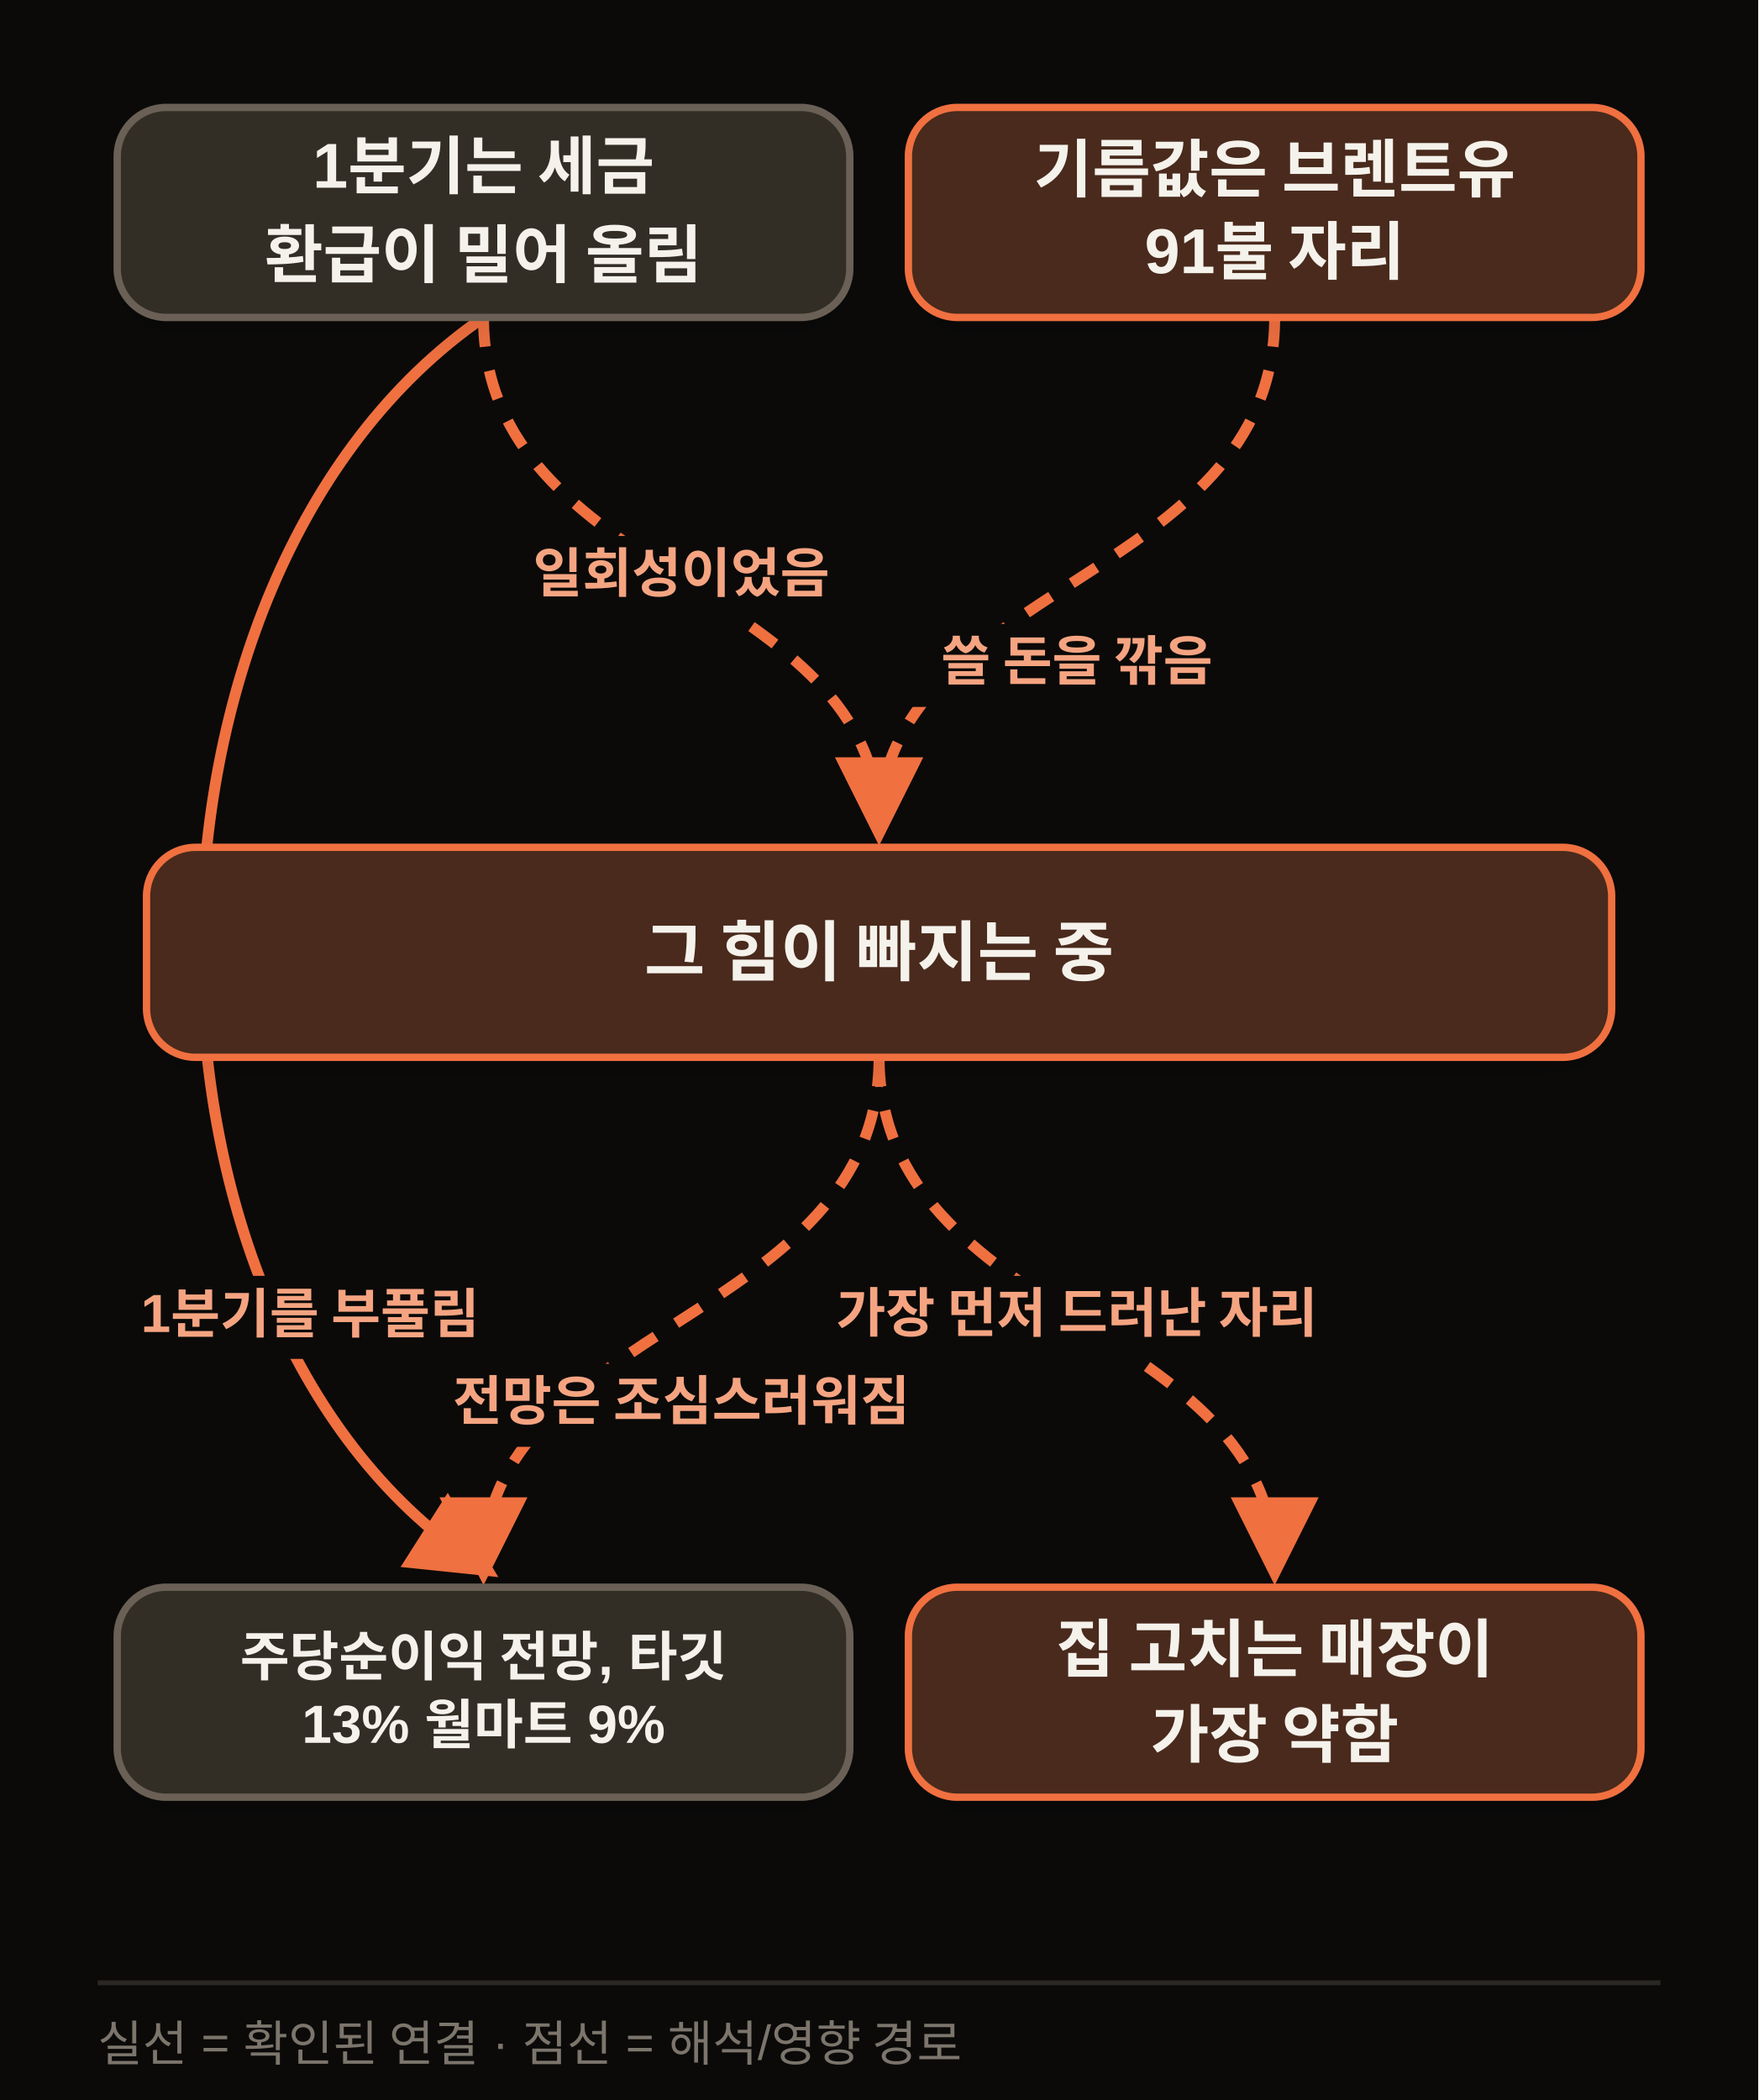
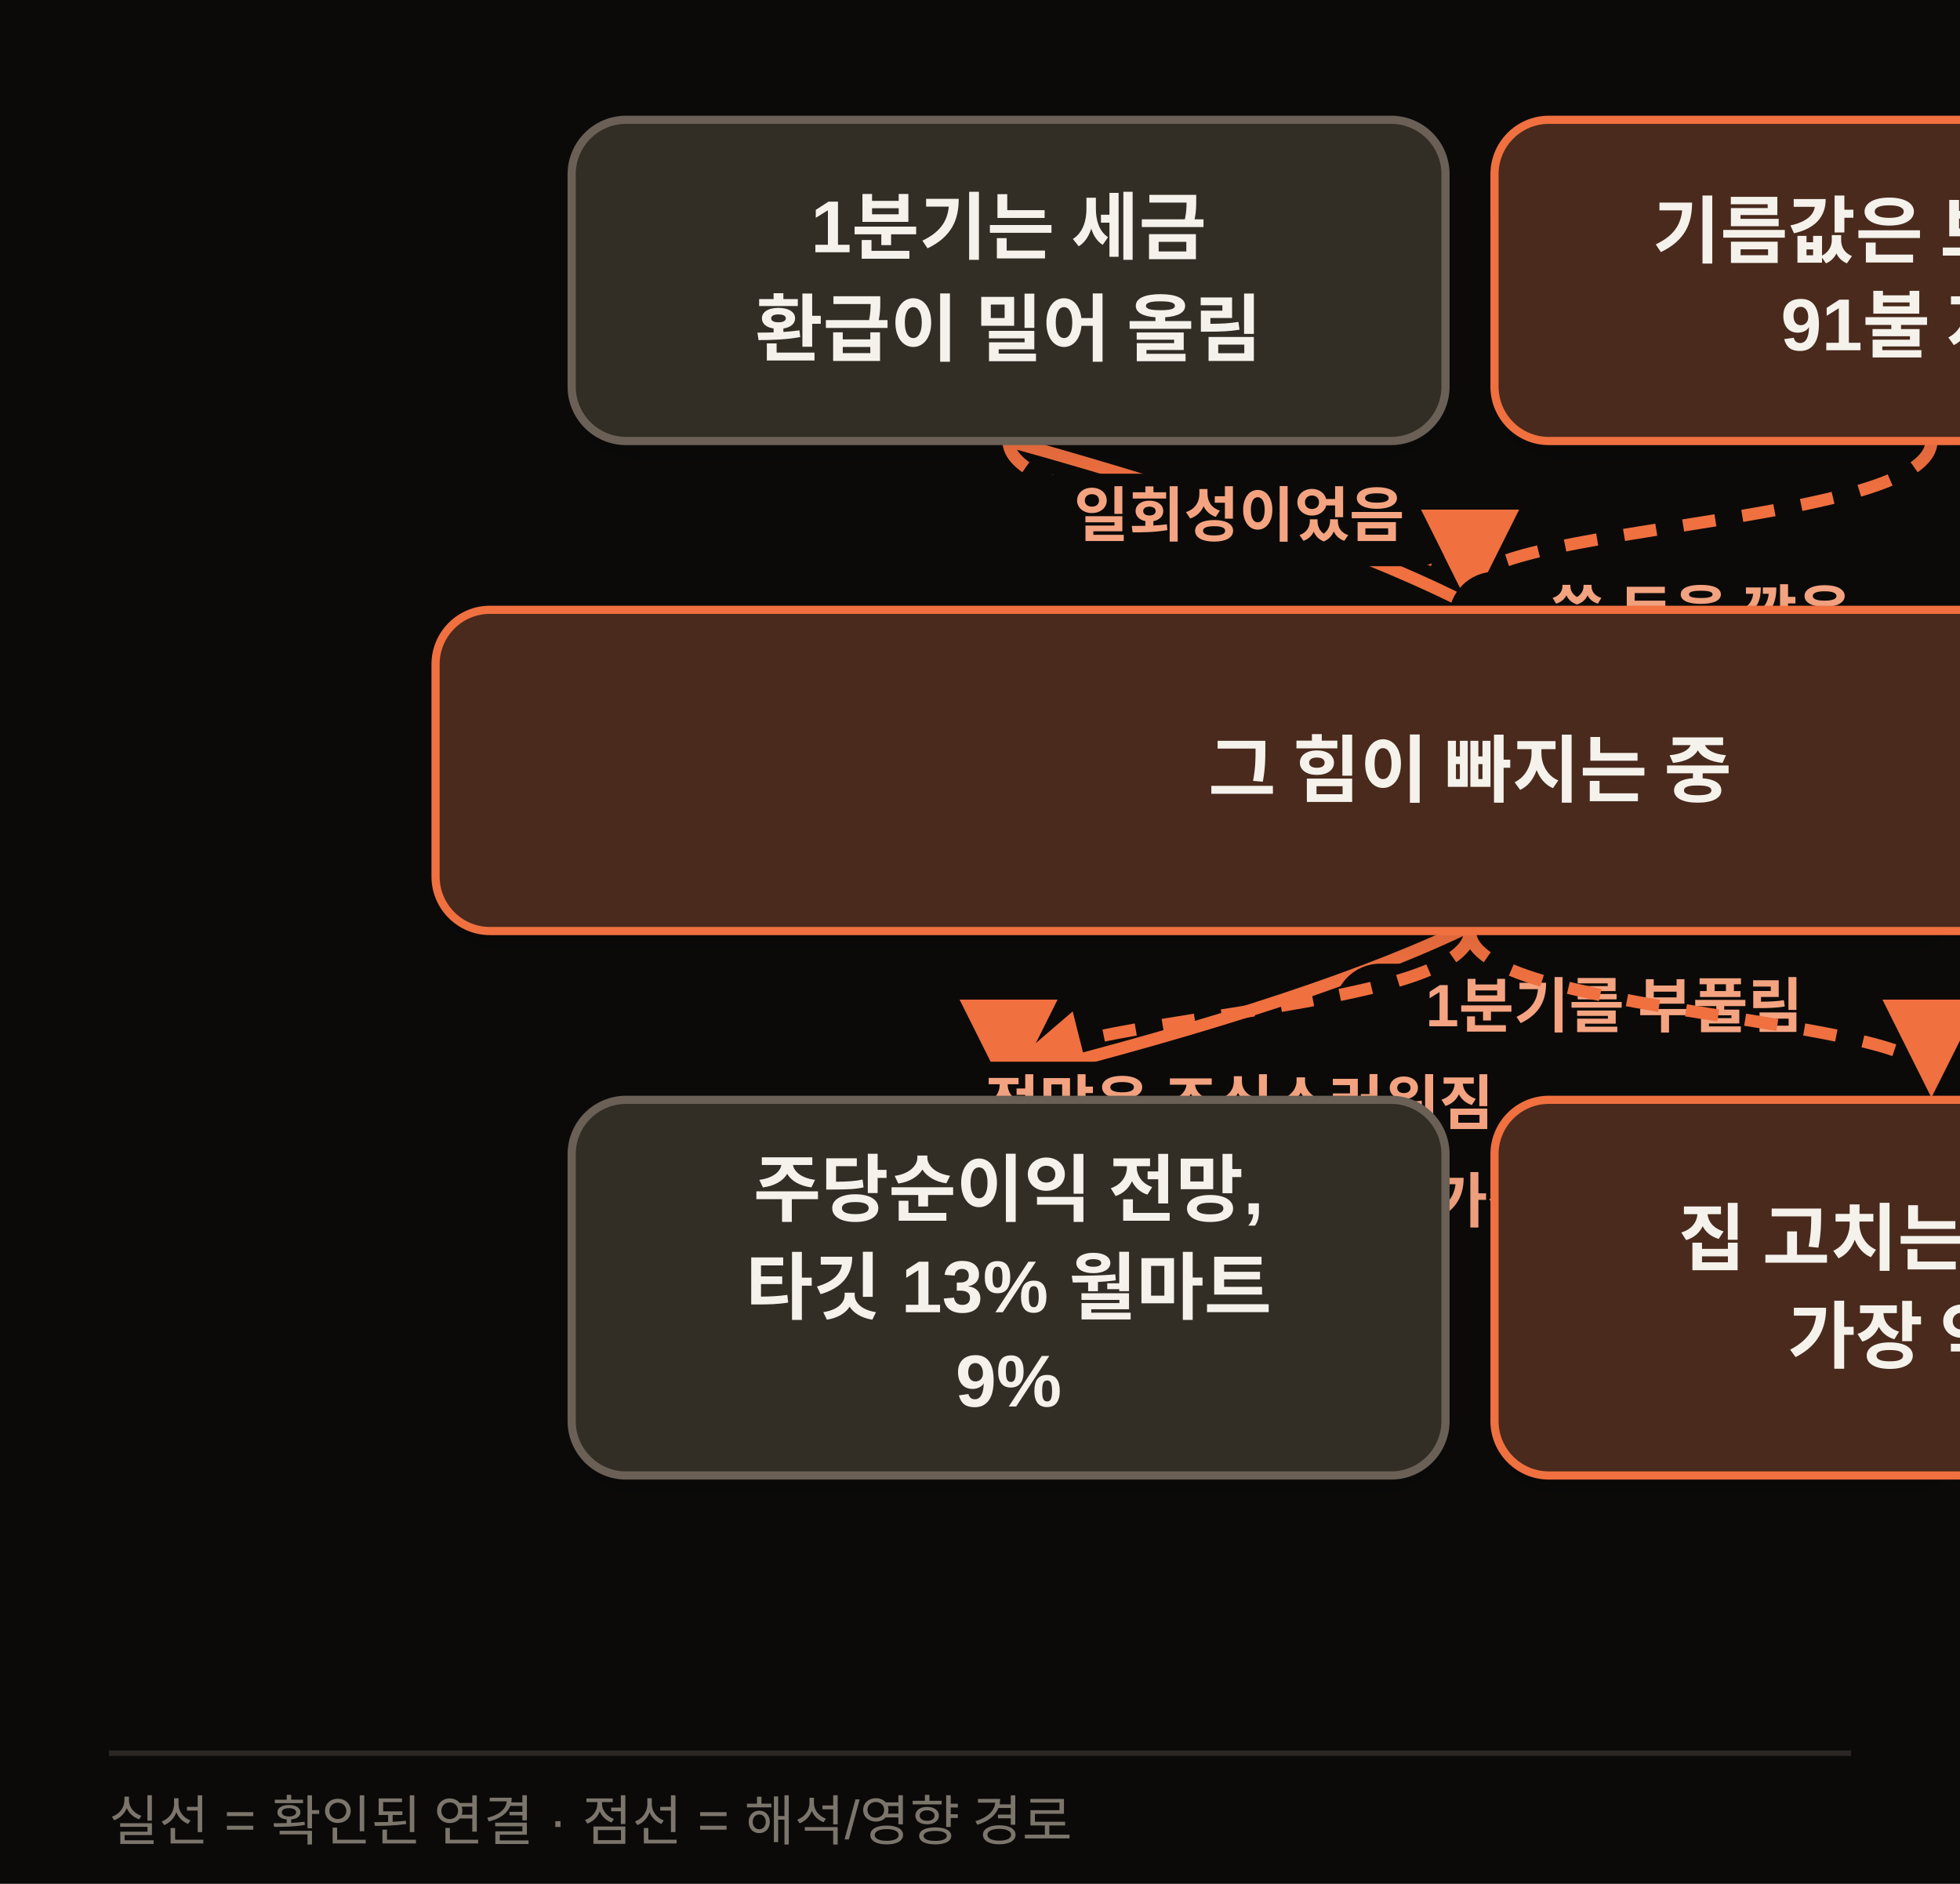
- <svg xmlns="http://www.w3.org/2000/svg" width="720" height="860" viewBox="0 0 720 860" class="morning-diagram morning-diagram-mobile" data-mobile-layout="same-topology" data-motion-orientation="TB" data-motion-steps="5">
+ <svg xmlns="http://www.w3.org/2000/svg" width="720" height="692" viewBox="0 0 720 692" class="morning-diagram morning-diagram-mobile" data-mobile-layout="same-topology" data-motion-orientation="TB" data-motion-steps="5">
  <defs>
    <filter id="shadow" x="-20%" y="-20%" width="140%" height="160%">
      <feDropShadow dx="0" dy="6" stdDeviation="8" flood-color="#111111" flood-opacity=".09" />
    </filter>
    <marker id="arrow" viewBox="0 0 10 10" refX="8" refY="5" markerWidth="8" markerHeight="8" orient="auto-start-reverse">
      <path d="M 0 0 L 10 5 L 0 10 z" fill="#F07040" />
    </marker>
  </defs>
-   <rect width="720" height="860" fill="#0B0A09" />
-   <g class="motion-step motion-edge" data-motion-step="3" data-from="B" data-to="A" style="--motion-delay:3400ms">
-     <path d="M 198.0 130.0 C 44.0 236.1, 44.0 544.0, 198.0 642.0" fill="none" stroke="#F07040" stroke-width="4.5" marker-end="url(#arrow)" />
-     <rect x="24.0" y="522.5" width="206" height="34" rx="17" fill="#0B0A09" />
-     <text x="127.0" y="545.5" text-anchor="middle" font-family="Apple SD Gothic Neo,Malgun Gothic,Arial,sans-serif" font-size="22" font-weight="800" fill="#F5A481">1분기를 부풀림</text>
+   <rect width="720" height="692" fill="#0B0A09" />
+   <g class="motion-step motion-edge" data-motion-step="3" data-from="B" data-to="A" style="--motion-delay:4080ms">
+     <path d="M 370.5 162.0 C 676.0 246.7, 676.0 319.3, 370.5 396.0" fill="none" stroke="#F07040" stroke-width="4.5" marker-end="url(#arrow)" />
+     <rect x="490.0" y="354.0" width="206" height="34" rx="17" fill="#0B0A09" />
+     <text x="593.0" y="377.0" text-anchor="middle" font-family="Apple SD Gothic Neo,Malgun Gothic,Arial,sans-serif" font-size="22" font-weight="800" fill="#F5A481">1분기를 부풀림</text>
  </g>
  <g class="motion-step motion-edge" data-motion-step="1" data-from="B" data-to="C" style="--motion-delay:1360ms">
-     <path d="M 198.0 130.0 C 198.0 238.5, 360.0 238.5, 360.0 339.0" fill="none" stroke="#F07040" stroke-width="4.5" stroke-dasharray="12 10" marker-end="url(#arrow)" />
-     <rect x="197.0" y="219.5" width="164" height="34" rx="17" fill="#0B0A09" />
-     <text x="279.0" y="242.5" text-anchor="middle" font-family="Apple SD Gothic Neo,Malgun Gothic,Arial,sans-serif" font-size="22" font-weight="800" fill="#F5A481">일회성이었음</text>
+     <path d="M 370.5 162.0 C 370.5 193.0, 540.0 193.0, 540.0 216.0" fill="none" stroke="#F07040" stroke-width="4.5" stroke-dasharray="12 10" marker-end="url(#arrow)" />
+     <rect x="373.2" y="174.0" width="164" height="34" rx="17" fill="#0B0A09" />
+     <text x="455.2" y="197.0" text-anchor="middle" font-family="Apple SD Gothic Neo,Malgun Gothic,Arial,sans-serif" font-size="22" font-weight="800" fill="#F5A481">일회성이었음</text>
  </g>
-   <g class="motion-step motion-edge" data-motion-step="3" data-from="C" data-to="A" style="--motion-delay:4080ms">
-     <path d="M 360.0 433.0 C 360.0 541.5, 198.0 541.5, 198.0 642.0" fill="none" stroke="#F07040" stroke-width="4.5" stroke-dasharray="12 10" marker-end="url(#arrow)" />
-     <rect x="160.0" y="558.5" width="238" height="34" rx="17" fill="#0B0A09" />
-     <text x="279.0" y="581.5" text-anchor="middle" font-family="Apple SD Gothic Neo,Malgun Gothic,Arial,sans-serif" font-size="22" font-weight="800" fill="#F5A481">전망은 조심스러워짐</text>
+   <g class="motion-step motion-edge" data-motion-step="3" data-from="C" data-to="A" style="--motion-delay:3400ms">
+     <path d="M 540.0 342.0 C 540.0 373.0, 370.5 373.0, 370.5 396.0" fill="none" stroke="#F07040" stroke-width="4.5" stroke-dasharray="12 10" marker-end="url(#arrow)" />
+     <rect x="336.2" y="390.0" width="238" height="34" rx="17" fill="#0B0A09" />
+     <text x="455.2" y="413.0" text-anchor="middle" font-family="Apple SD Gothic Neo,Malgun Gothic,Arial,sans-serif" font-size="22" font-weight="800" fill="#F5A481">전망은 조심스러워짐</text>
  </g>
  <g class="motion-step motion-edge" data-motion-step="1" data-from="D" data-to="C" style="--motion-delay:2040ms">
-     <path d="M 522.0 130.0 C 522.0 238.5, 360.0 238.5, 360.0 339.0" fill="none" stroke="#F07040" stroke-width="4.5" stroke-dasharray="12 10" marker-end="url(#arrow)" />
-     <rect x="348.5" y="255.5" width="185" height="34" rx="17" fill="#0B0A09" />
-     <text x="441.0" y="278.5" text-anchor="middle" font-family="Apple SD Gothic Neo,Malgun Gothic,Arial,sans-serif" font-size="22" font-weight="800" fill="#F5A481">쓸 돈을 깎음</text>
+     <path d="M 709.5 162.0 C 709.5 193.0, 540.0 193.0, 540.0 216.0" fill="none" stroke="#F07040" stroke-width="4.5" stroke-dasharray="12 10" marker-end="url(#arrow)" />
+     <rect x="532.2" y="210.0" width="185" height="34" rx="17" fill="#0B0A09" />
+     <text x="624.8" y="233.0" text-anchor="middle" font-family="Apple SD Gothic Neo,Malgun Gothic,Arial,sans-serif" font-size="22" font-weight="800" fill="#F5A481">쓸 돈을 깎음</text>
  </g>
  <g class="motion-step motion-edge" data-motion-step="3" data-from="C" data-to="E" style="--motion-delay:5440ms">
-     <path d="M 360.0 433.0 C 360.0 541.5, 522.0 541.5, 522.0 642.0" fill="none" stroke="#F07040" stroke-width="4.5" stroke-dasharray="12 10" marker-end="url(#arrow)" />
-     <rect x="322.0" y="522.5" width="238" height="34" rx="17" fill="#0B0A09" />
-     <text x="441.0" y="545.5" text-anchor="middle" font-family="Apple SD Gothic Neo,Malgun Gothic,Arial,sans-serif" font-size="22" font-weight="800" fill="#F5A481">가장 먼저 드러난 자리</text>
+     <path d="M 540.0 342.0 C 540.0 373.0, 709.5 373.0, 709.5 396.0" fill="none" stroke="#F07040" stroke-width="4.5" stroke-dasharray="12 10" marker-end="url(#arrow)" />
+     <rect x="505.8" y="426.0" width="238" height="34" rx="17" fill="#0B0A09" />
+     <text x="624.8" y="449.0" text-anchor="middle" font-family="Apple SD Gothic Neo,Malgun Gothic,Arial,sans-serif" font-size="22" font-weight="800" fill="#F5A481">가장 먼저 드러난 자리</text>
+   </g>
+   <g class="motion-step motion-node" data-motion-step="0" style="--motion-delay:0ms;--motion-accent-delay:640ms">
+     <rect class="motion-node-shape" x="210.0" y="44.0" width="321.0" height="118.0" rx="20" fill="#332E26" stroke="#6B6156" stroke-width="3" filter="url(#shadow)" />
+     <text x="370.5" y="85.0" text-anchor="middle" dominant-baseline="middle" font-family="Apple SD Gothic Neo,Malgun Gothic,Arial,sans-serif" font-size="27" font-weight="800" fill="#F5F2EC">1분기는 세금</text>
+     <text x="370.5" y="121.0" text-anchor="middle" dominant-baseline="middle" font-family="Apple SD Gothic Neo,Malgun Gothic,Arial,sans-serif" font-size="27" font-weight="800" fill="#F5F2EC">환급이 밀어 올림</text>
+   </g>
+   <g class="motion-step motion-node motion-risk" data-motion-step="0" style="--motion-delay:680ms;--motion-accent-delay:1320ms">
+     <rect class="motion-node-shape" x="549.0" y="44.0" width="321.0" height="118.0" rx="20" fill="#4A2C1A" stroke="#F07040" stroke-width="3" filter="url(#shadow)" />
+     <text x="709.5" y="85.0" text-anchor="middle" dominant-baseline="middle" font-family="Apple SD Gothic Neo,Malgun Gothic,Arial,sans-serif" font-size="27" font-weight="800" fill="#F5F2EC">기름값은 브렌트유</text>
+     <text x="709.5" y="121.0" text-anchor="middle" dominant-baseline="middle" font-family="Apple SD Gothic Neo,Malgun Gothic,Arial,sans-serif" font-size="27" font-weight="800" fill="#F5F2EC">91불 자리</text>
+   </g>
+   <g class="motion-step motion-node motion-risk" data-motion-step="2" style="--motion-delay:2720ms;--motion-accent-delay:3360ms">
+     <rect class="motion-node-shape" x="160.0" y="224.0" width="760.0" height="118.0" rx="20" fill="#4A2C1A" stroke="#F07040" stroke-width="3" filter="url(#shadow)" />
+     <text x="540.0" y="283.0" text-anchor="middle" dominant-baseline="middle" font-family="Apple SD Gothic Neo,Malgun Gothic,Arial,sans-serif" font-size="27" font-weight="800" fill="#F5F2EC">그 힘이 빠지는 중</text>
  </g>
  <g class="motion-step motion-node" data-motion-step="4" style="--motion-delay:4760ms;--motion-accent-delay:5400ms">
-     <rect class="motion-node-shape" x="48.0" y="650.0" width="300.0" height="86" rx="20" fill="#332E26" stroke="#6B6156" stroke-width="3" filter="url(#shadow)" />
-     <text x="198.0" y="678.5" text-anchor="middle" dominant-baseline="middle" font-family="Apple SD Gothic Neo,Malgun Gothic,Arial,sans-serif" font-size="22" font-weight="800" fill="#F5F2EC">주당순이익 전망, 타깃</text>
-     <text x="198.0" y="707.5" text-anchor="middle" dominant-baseline="middle" font-family="Apple SD Gothic Neo,Malgun Gothic,Arial,sans-serif" font-size="22" font-weight="800" fill="#F5F2EC">13% 월마트 9%</text>
+     <rect class="motion-node-shape" x="210.0" y="404.0" width="321.0" height="138" rx="20" fill="#332E26" stroke="#6B6156" stroke-width="3" filter="url(#shadow)" />
+     <text x="370.5" y="437.0" text-anchor="middle" dominant-baseline="middle" font-family="Apple SD Gothic Neo,Malgun Gothic,Arial,sans-serif" font-size="27" font-weight="800" fill="#F5F2EC">주당순이익 전망,</text>
+     <text x="370.5" y="473.0" text-anchor="middle" dominant-baseline="middle" font-family="Apple SD Gothic Neo,Malgun Gothic,Arial,sans-serif" font-size="27" font-weight="800" fill="#F5F2EC">타깃 13% 월마트</text>
+     <text x="370.5" y="509.0" text-anchor="middle" dominant-baseline="middle" font-family="Apple SD Gothic Neo,Malgun Gothic,Arial,sans-serif" font-size="27" font-weight="800" fill="#F5F2EC">9%</text>
  </g>
  <g class="motion-step motion-node motion-risk" data-motion-step="4" style="--motion-delay:6120ms;--motion-accent-delay:6760ms">
-     <rect class="motion-node-shape" x="372.0" y="650.0" width="300.0" height="86" rx="20" fill="#4A2C1A" stroke="#F07040" stroke-width="3" filter="url(#shadow)" />
-     <text x="522.0" y="675.5" text-anchor="middle" dominant-baseline="middle" font-family="Apple SD Gothic Neo,Malgun Gothic,Arial,sans-serif" font-size="26" font-weight="800" fill="#F5F2EC">집 고치는 매장이</text>
-     <text x="522.0" y="710.5" text-anchor="middle" dominant-baseline="middle" font-family="Apple SD Gothic Neo,Malgun Gothic,Arial,sans-serif" font-size="26" font-weight="800" fill="#F5F2EC">가장 약함</text>
+     <rect class="motion-node-shape" x="549.0" y="404.0" width="321.0" height="138" rx="20" fill="#4A2C1A" stroke="#F07040" stroke-width="3" filter="url(#shadow)" />
+     <text x="709.5" y="455.0" text-anchor="middle" dominant-baseline="middle" font-family="Apple SD Gothic Neo,Malgun Gothic,Arial,sans-serif" font-size="27" font-weight="800" fill="#F5F2EC">집 고치는 매장이</text>
+     <text x="709.5" y="491.0" text-anchor="middle" dominant-baseline="middle" font-family="Apple SD Gothic Neo,Malgun Gothic,Arial,sans-serif" font-size="27" font-weight="800" fill="#F5F2EC">가장 약함</text>
  </g>
-   <g class="motion-step motion-node" data-motion-step="0" style="--motion-delay:0ms;--motion-accent-delay:640ms">
-     <rect class="motion-node-shape" x="48.0" y="44.0" width="300.0" height="86" rx="20" fill="#332E26" stroke="#6B6156" stroke-width="3" filter="url(#shadow)" />
-     <text x="198.0" y="69.5" text-anchor="middle" dominant-baseline="middle" font-family="Apple SD Gothic Neo,Malgun Gothic,Arial,sans-serif" font-size="26" font-weight="800" fill="#F5F2EC">1분기는 세금</text>
-     <text x="198.0" y="104.5" text-anchor="middle" dominant-baseline="middle" font-family="Apple SD Gothic Neo,Malgun Gothic,Arial,sans-serif" font-size="26" font-weight="800" fill="#F5F2EC">환급이 밀어 올림</text>
-   </g>
-   <g class="motion-step motion-node motion-risk" data-motion-step="0" style="--motion-delay:680ms;--motion-accent-delay:1320ms">
-     <rect class="motion-node-shape" x="372.0" y="44.0" width="300.0" height="86" rx="20" fill="#4A2C1A" stroke="#F07040" stroke-width="3" filter="url(#shadow)" />
-     <text x="522.0" y="69.5" text-anchor="middle" dominant-baseline="middle" font-family="Apple SD Gothic Neo,Malgun Gothic,Arial,sans-serif" font-size="26" font-weight="800" fill="#F5F2EC">기름값은 브렌트유</text>
-     <text x="522.0" y="104.5" text-anchor="middle" dominant-baseline="middle" font-family="Apple SD Gothic Neo,Malgun Gothic,Arial,sans-serif" font-size="26" font-weight="800" fill="#F5F2EC">91불 자리</text>
-   </g>
-   <g class="motion-step motion-node motion-risk" data-motion-step="2" style="--motion-delay:2720ms;--motion-accent-delay:3360ms">
-     <rect class="motion-node-shape" x="60.0" y="347.0" width="600.0" height="86" rx="20" fill="#4A2C1A" stroke="#F07040" stroke-width="3" filter="url(#shadow)" />
-     <text x="360.0" y="390.0" text-anchor="middle" dominant-baseline="middle" font-family="Apple SD Gothic Neo,Malgun Gothic,Arial,sans-serif" font-size="27" font-weight="800" fill="#F5F2EC">그 힘이 빠지는 중</text>
-   </g>
-   <line x1="40" y1="812" x2="680" y2="812" stroke="#2A2724" stroke-width="2" />
-   <text x="40" y="844" font-family="Apple SD Gothic Neo,Malgun Gothic,Arial,sans-serif" font-size="20" fill="#7C756C">실선 = 확인된 연결 · 점선 = 해석/영향 경로</text>
+   <line x1="40" y1="644" x2="680" y2="644" stroke="#2A2724" stroke-width="2" />
+   <text x="40" y="676" font-family="Apple SD Gothic Neo,Malgun Gothic,Arial,sans-serif" font-size="20" fill="#7C756C">실선 = 확인된 연결 · 점선 = 해석/영향 경로</text>
</svg>
